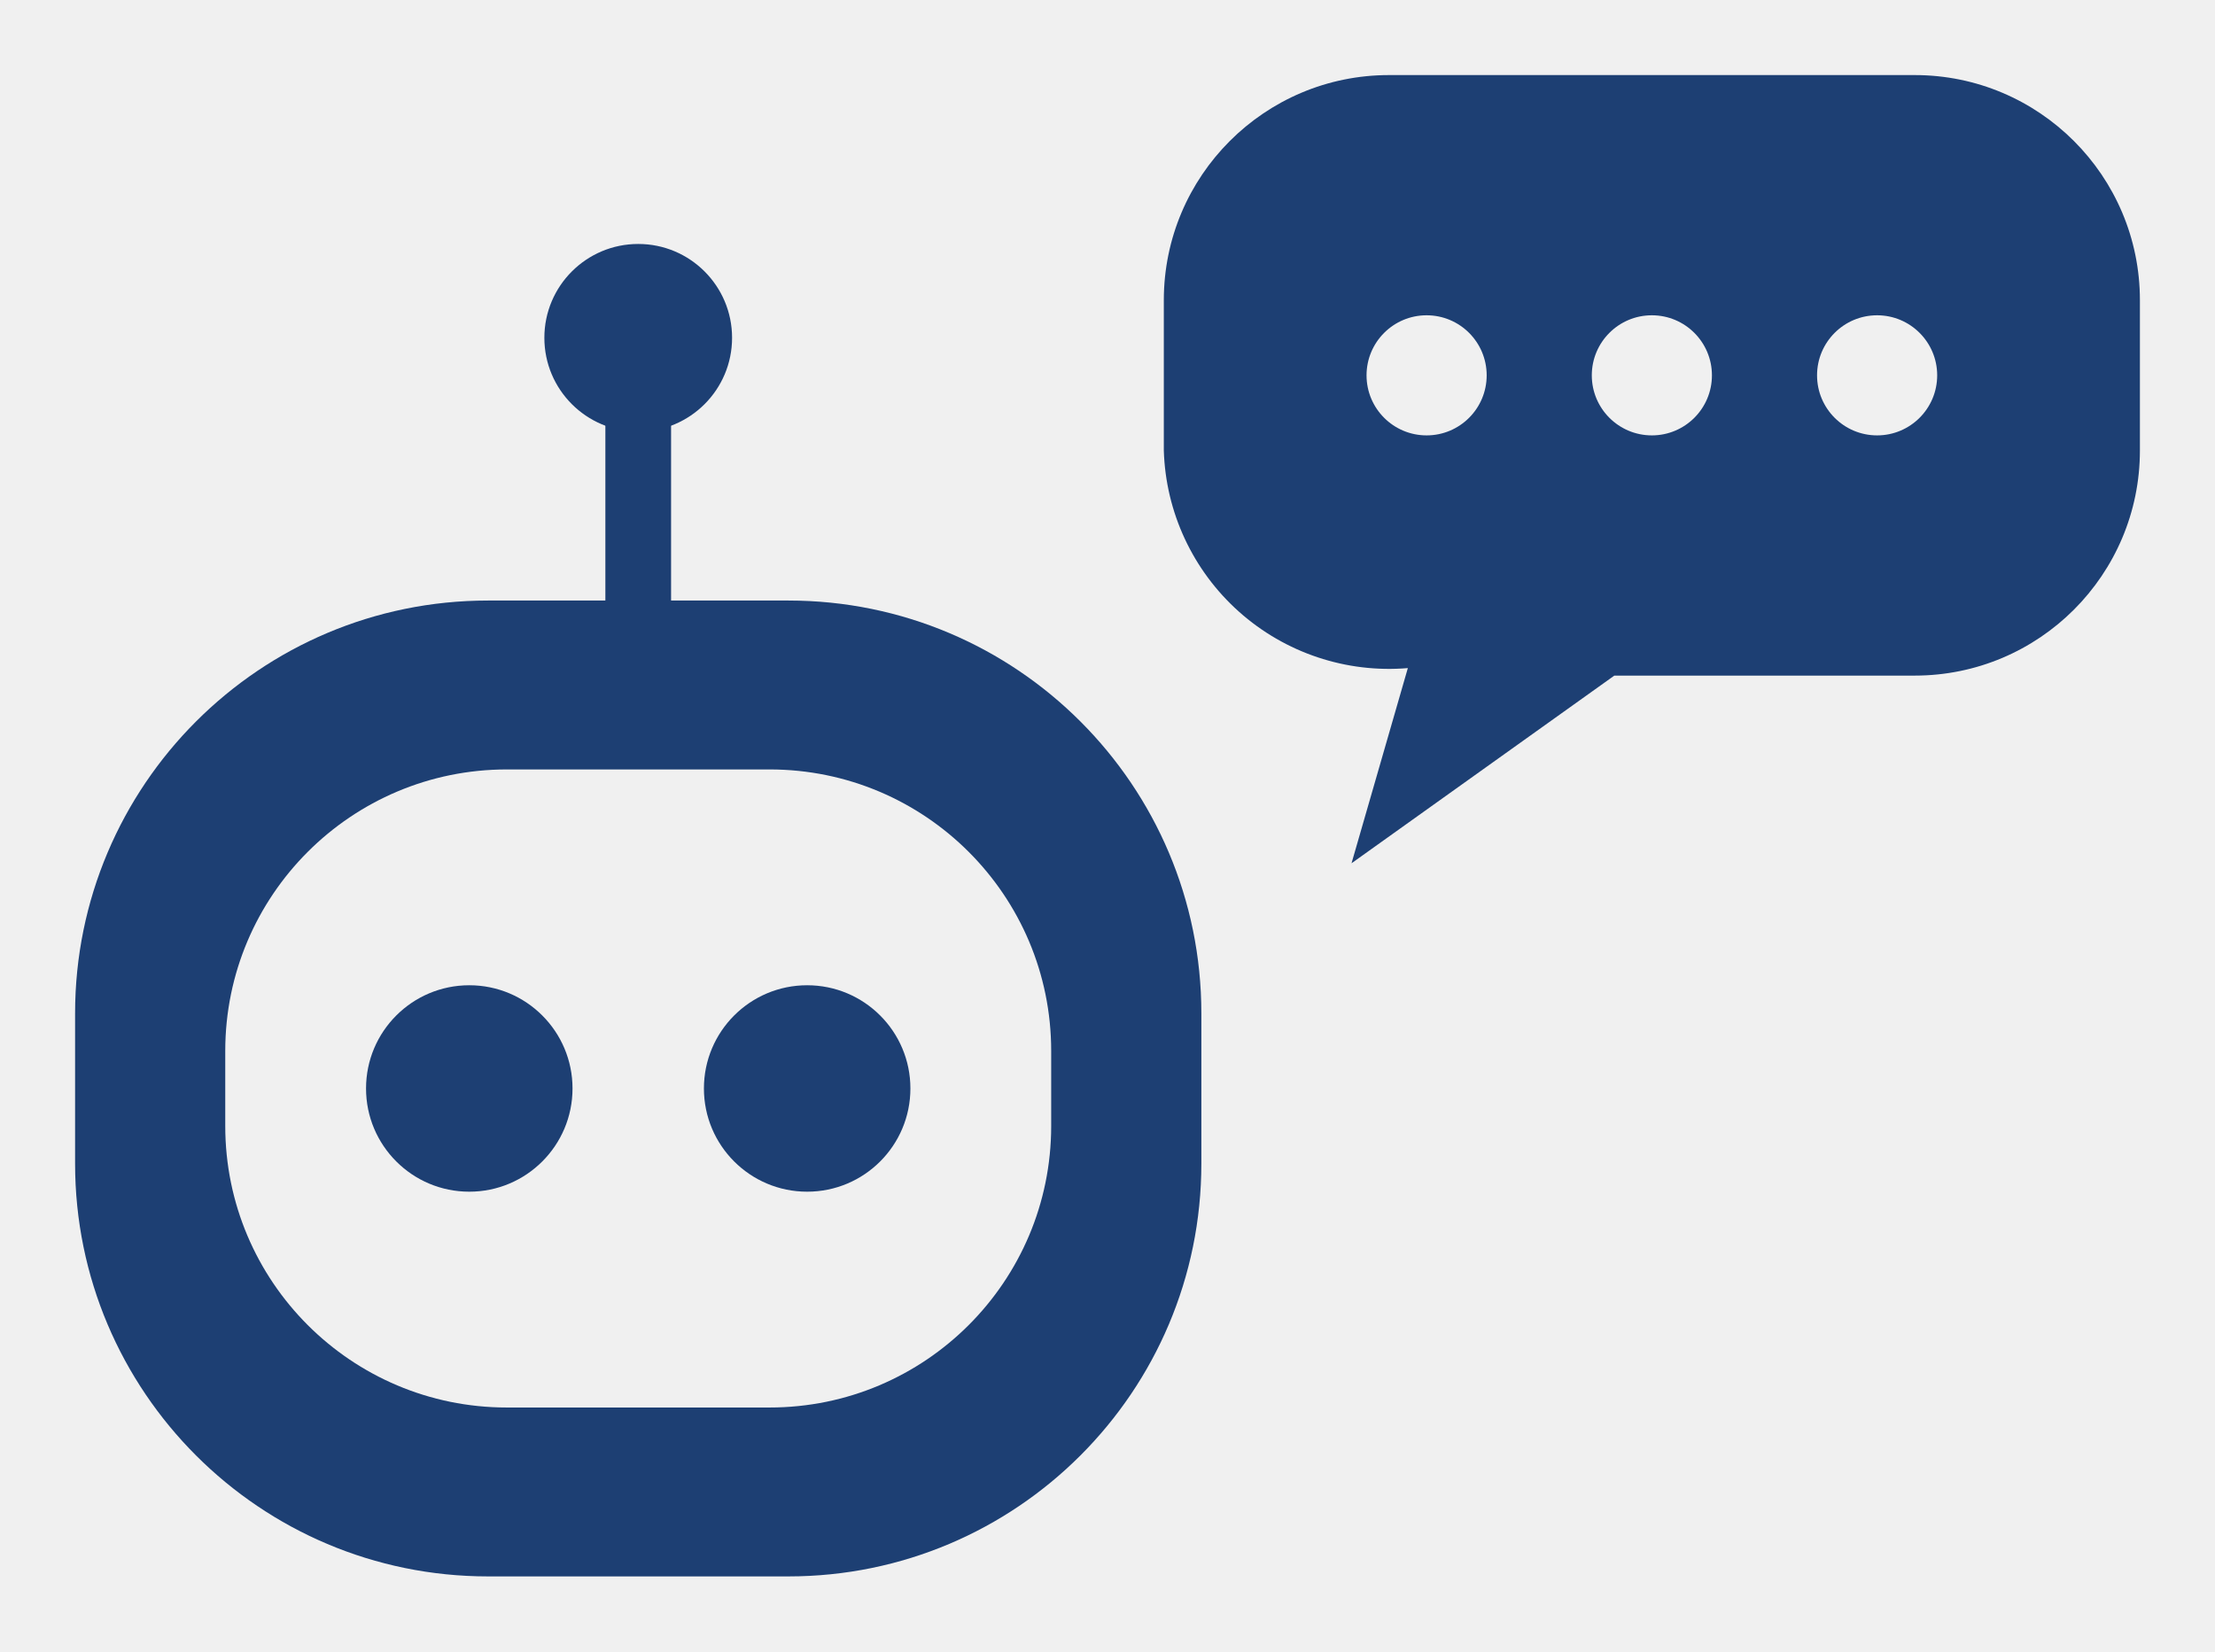
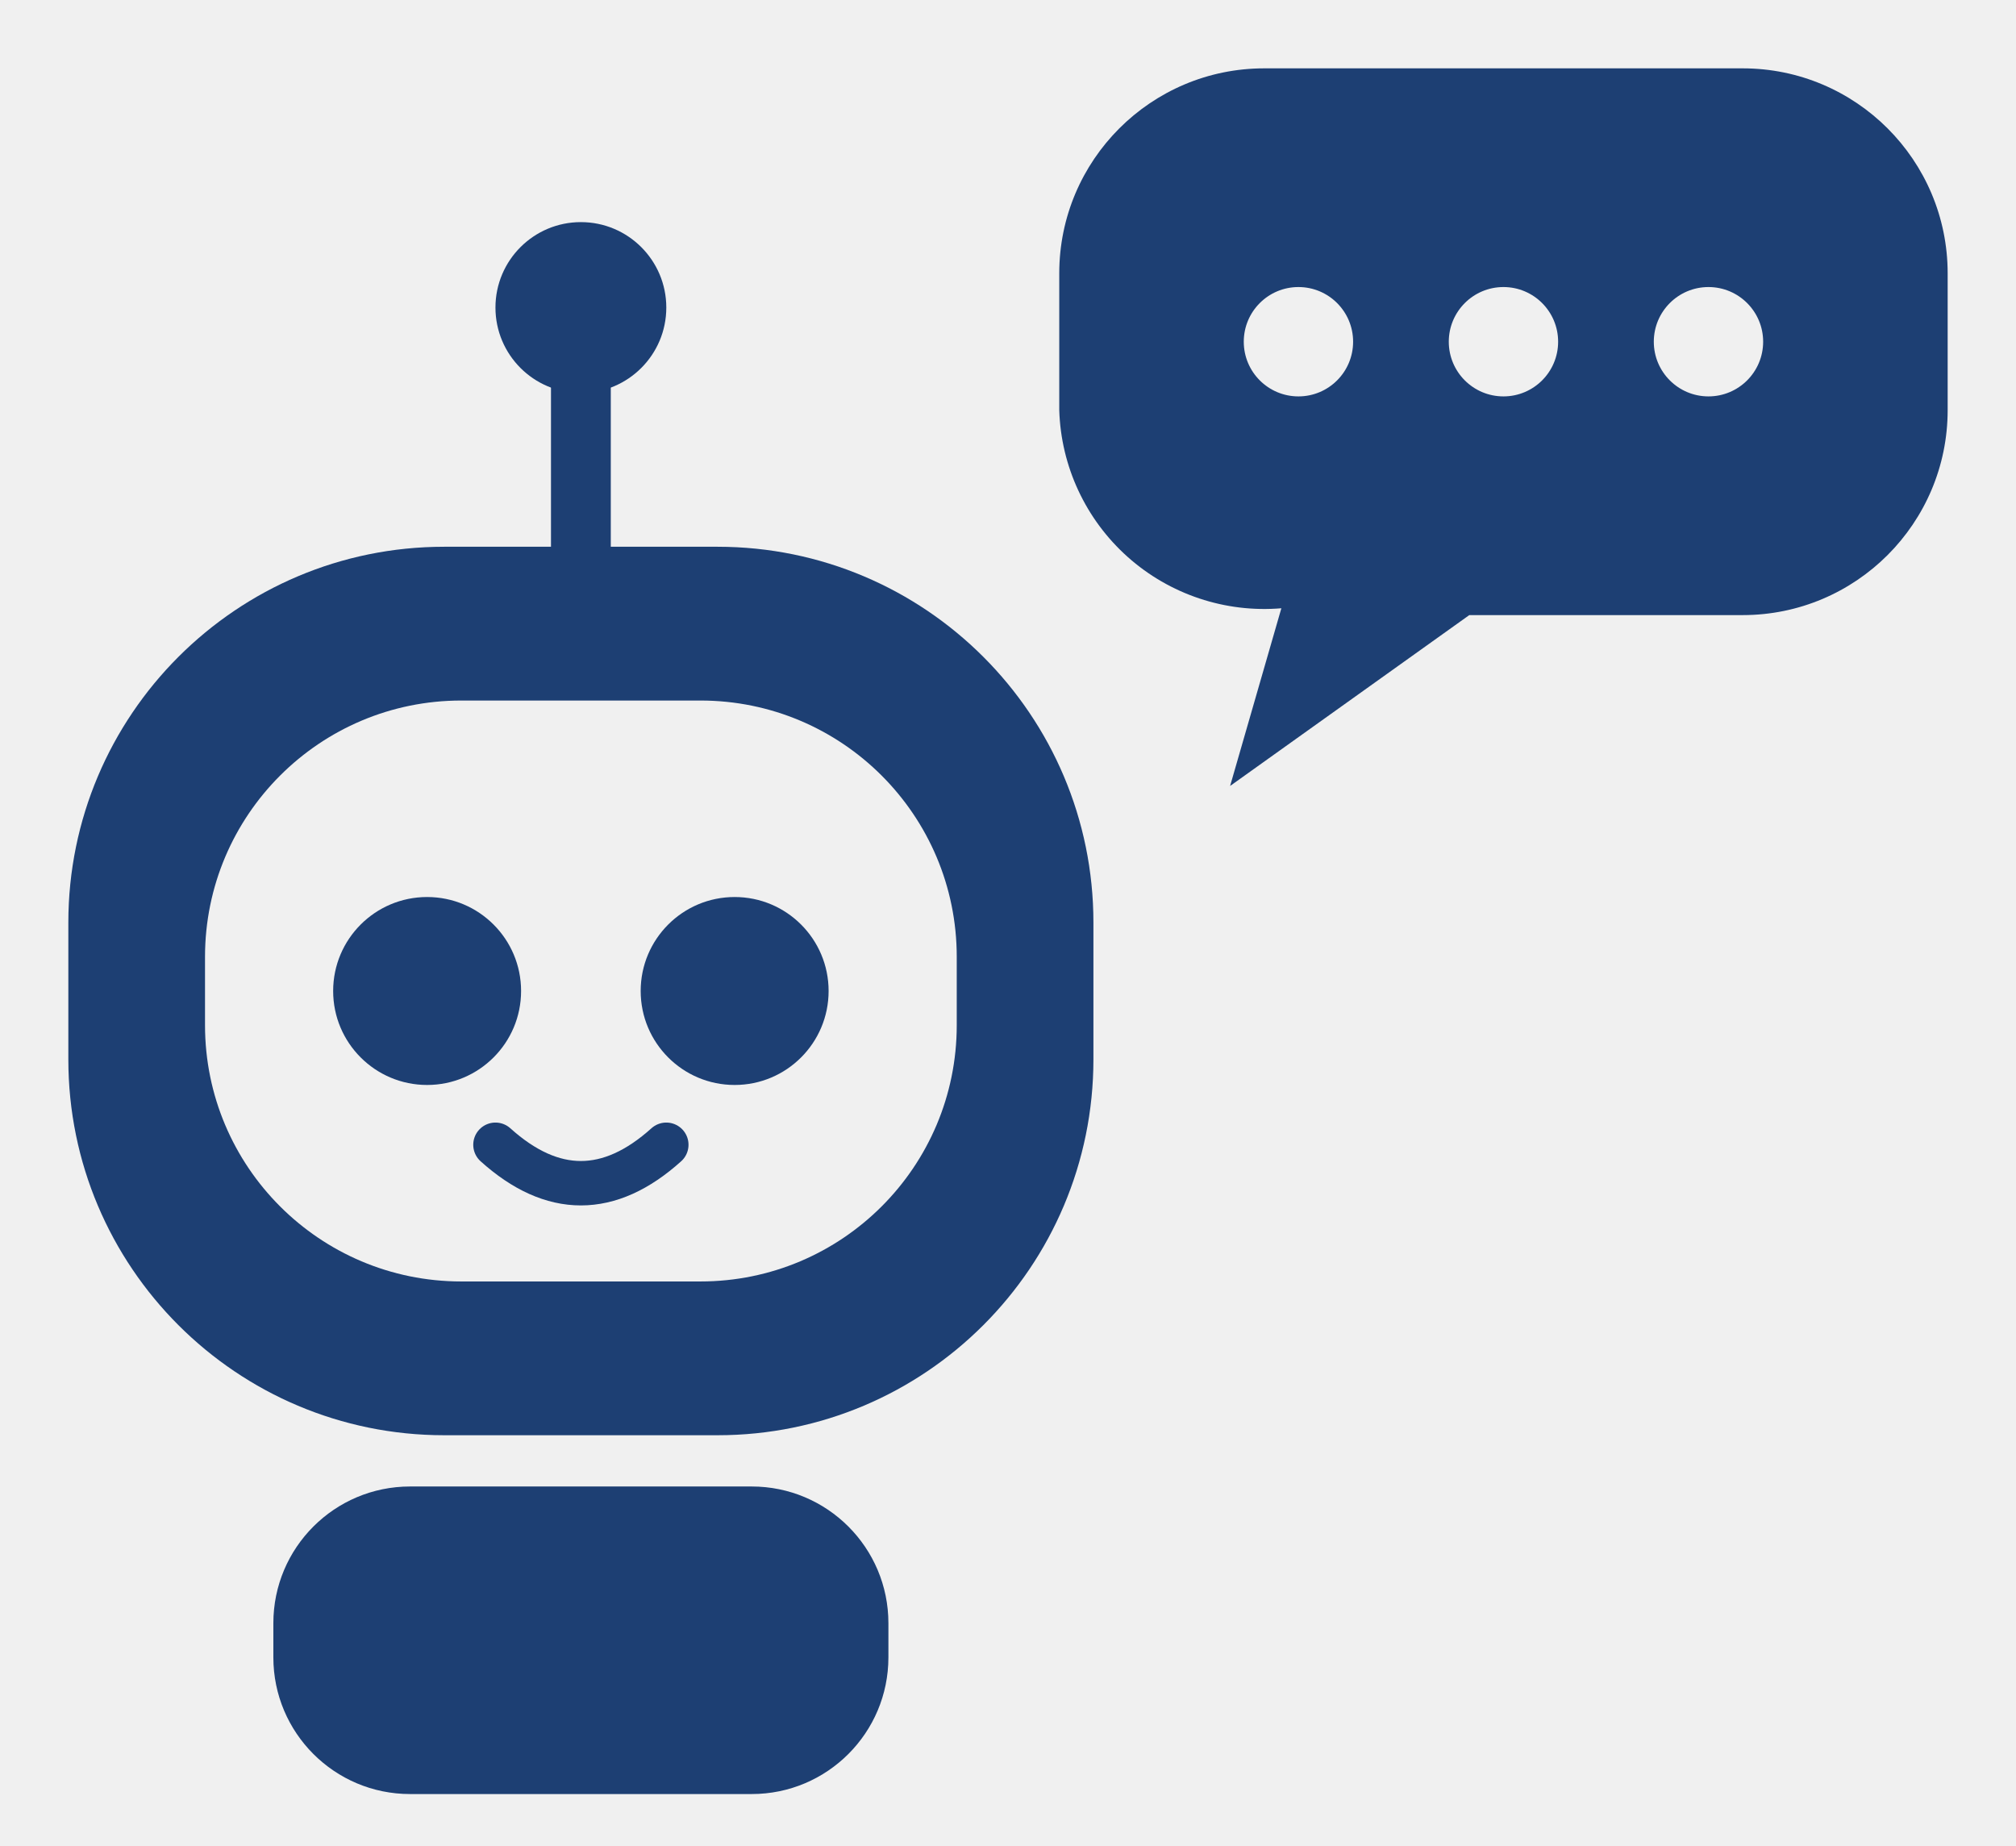
- <svg xmlns="http://www.w3.org/2000/svg" viewBox="10 4 118 88" role="img" aria-labelledby="logo-title">
+ <svg xmlns="http://www.w3.org/2000/svg" viewBox="10 4 118 108" role="img" aria-labelledby="logo-title">
  <style>
    .ink { fill: #1d3f73; }
    .line { stroke: #1d3f73; }
    @media (prefers-color-scheme: dark) {
      .ink { fill: #a9c1ee; }
      .line { stroke: #a9c1ee; }
    }
  </style>
  <defs>
    <mask id="balloon-holes">
-       <rect x="10" y="4" width="118" height="88" fill="#fff" />
+       <rect x="10" y="4" width="118" height="108" fill="#fff" />
      <circle cx="86" cy="24" r="3.2" />
      <circle cx="98" cy="24" r="3.2" />
      <circle cx="110" cy="24" r="3.2" />
    </mask>
    <mask id="face-hole">
-       <rect x="10" y="4" width="118" height="88" fill="#fff" />
+       <rect x="10" y="4" width="118" height="108" fill="#fff" />
      <rect x="22" y="45" width="44" height="34" rx="15" />
    </mask>
  </defs>
  <path class="ink" mask="url(#balloon-holes)" d="M84 8h28a12 12 0 0 1 12 12v8a12 12 0 0 1-12 12H96l-14 10 3-10.4A12 12 0 0 1 72 28v-8A12 12 0 0 1 84 8z" />
  <path class="line" d="M44 38V26" stroke-width="3.5" stroke-linecap="round" fill="none" />
  <circle class="ink" cx="44" cy="22" r="5" />
+   <rect class="ink" x="26" y="91" width="36" height="18" rx="8" />
  <rect class="ink" mask="url(#face-hole)" x="14" y="36" width="60" height="52" rx="22" />
  <circle class="ink" cx="35" cy="62" r="5.5" />
  <circle class="ink" cx="53" cy="62" r="5.5" />
+   <path class="line" d="M39 71q5 4.5 10 0" stroke-width="2.6" stroke-linecap="round" fill="none" />
</svg>
